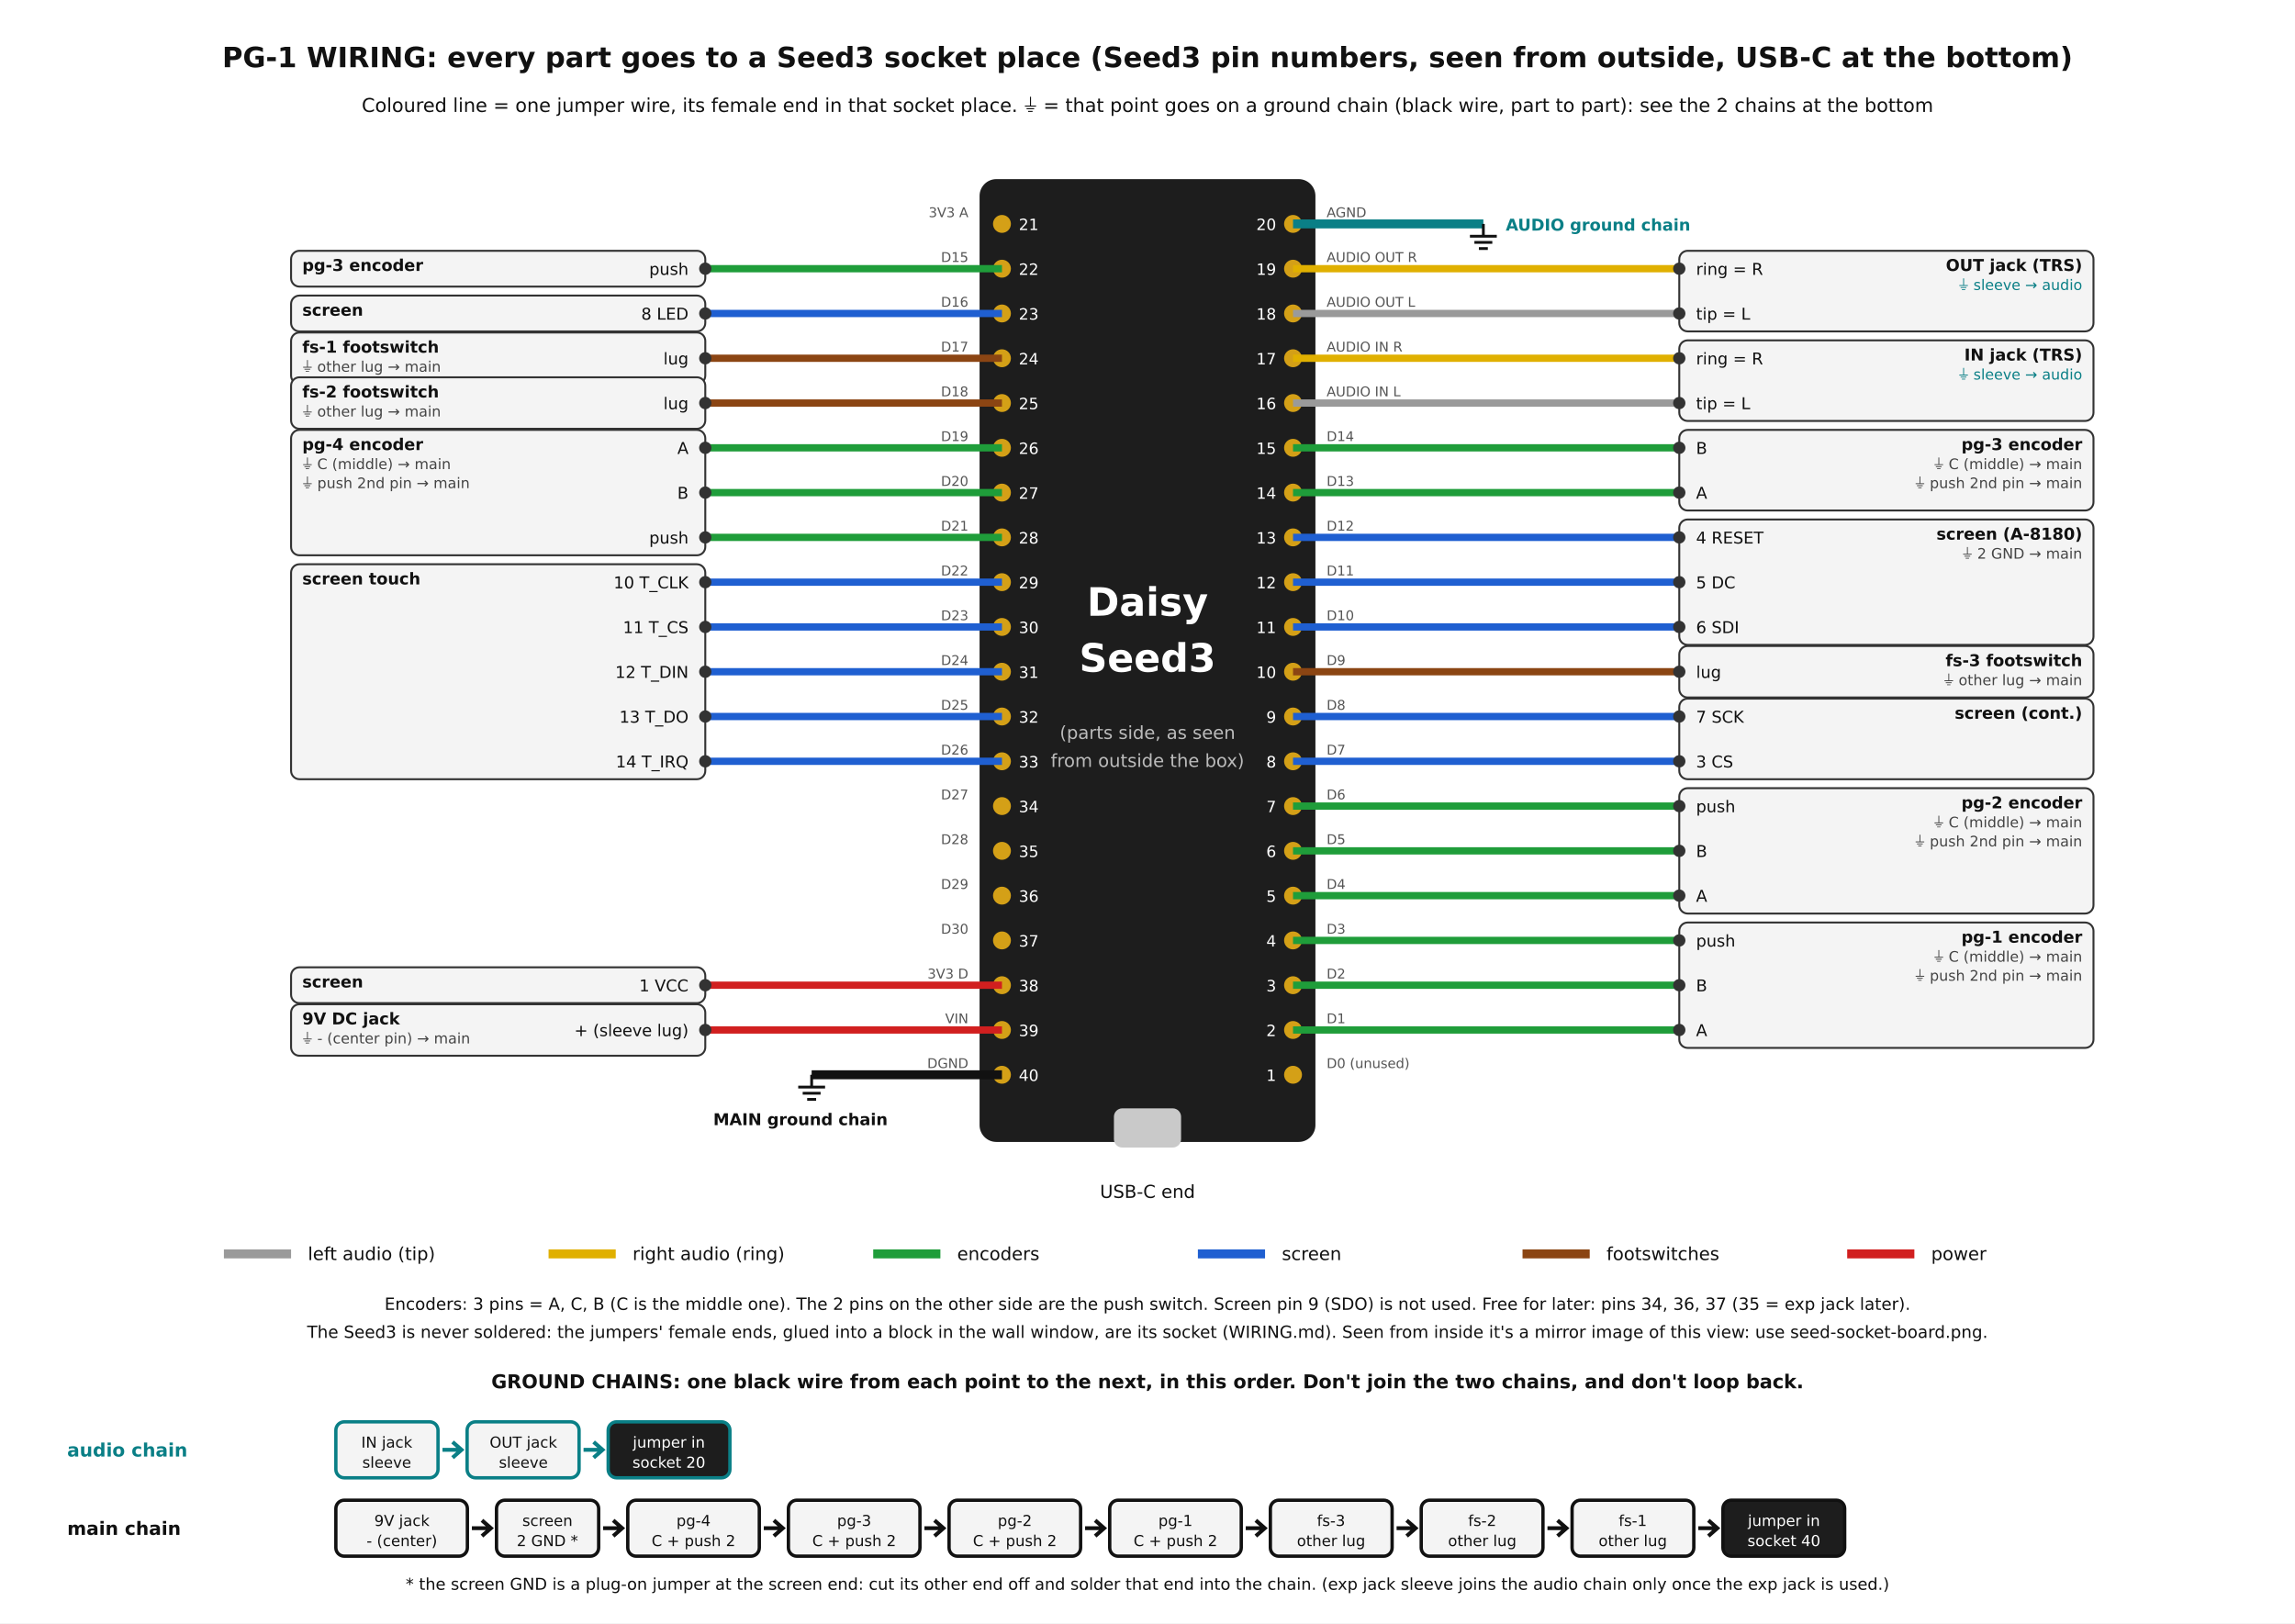
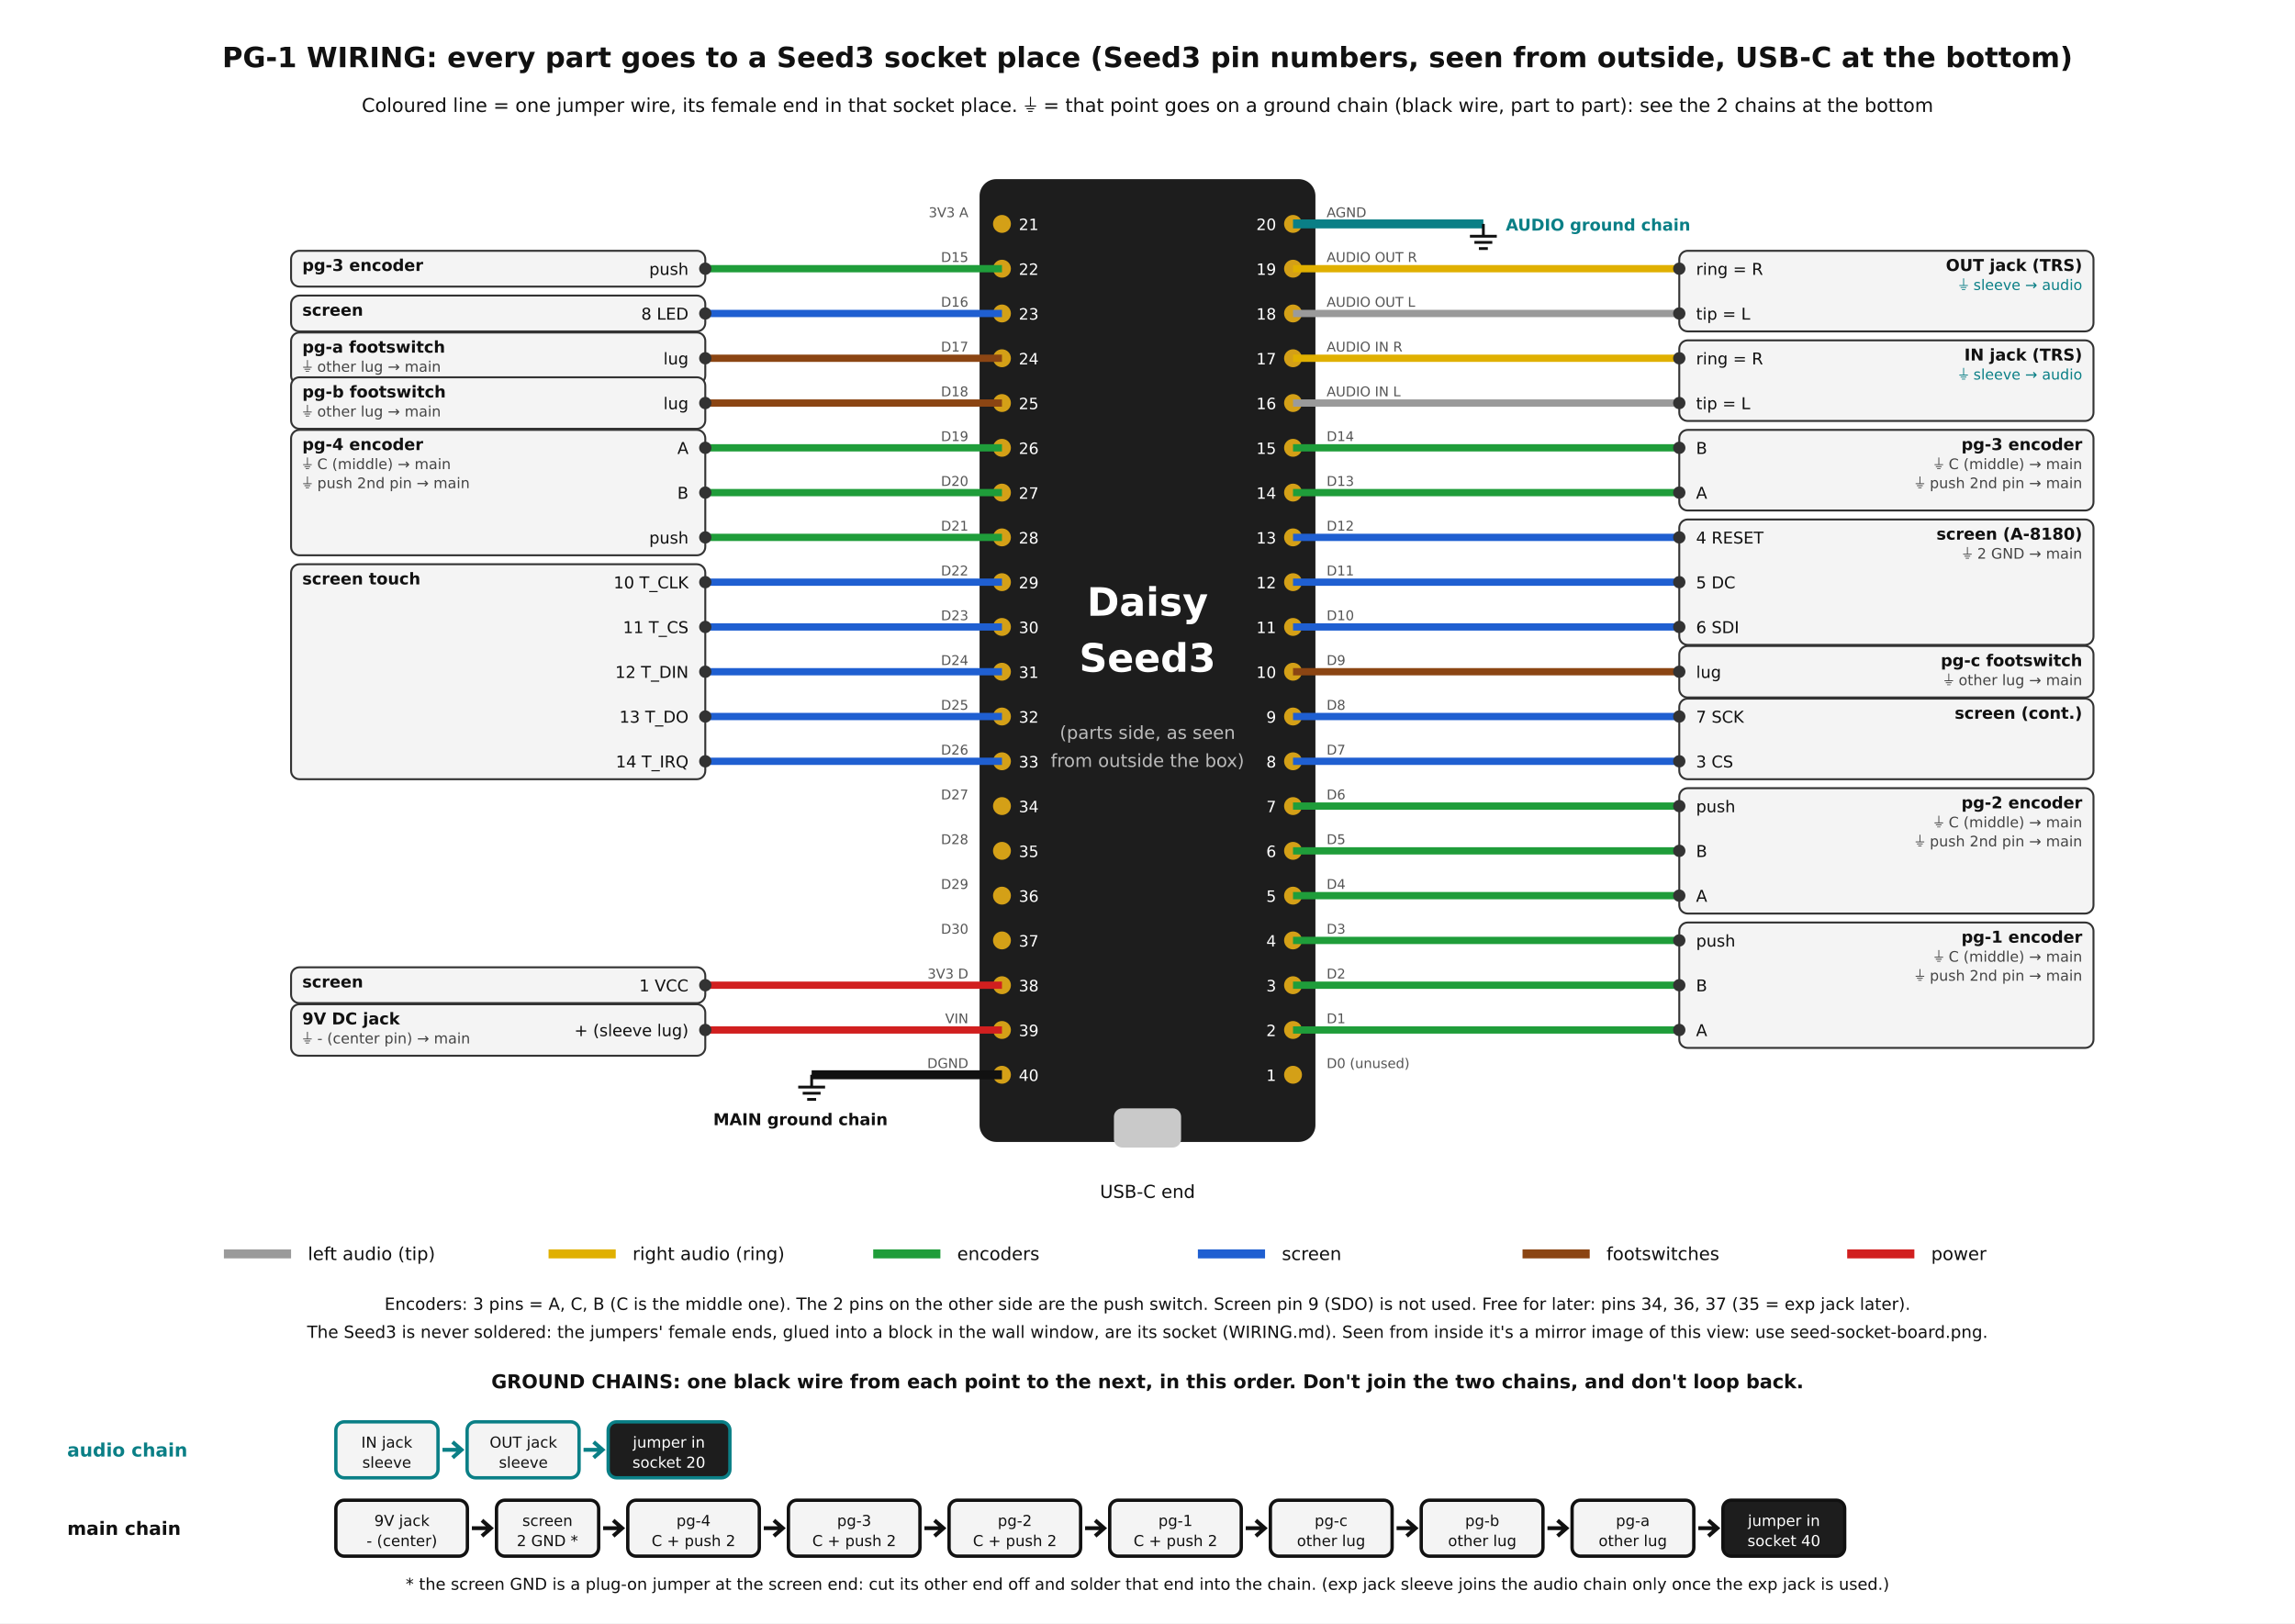
<svg xmlns="http://www.w3.org/2000/svg" width="410mm" height="290.0mm" viewBox="0 0 410 290.0">
  <rect width="410" height="290.0" fill="#fff" />
  <text x="205.0" y="12.0" font-family="DejaVu Sans, sans-serif" font-size="5" text-anchor="middle" fill="#111" font-weight="bold">PG-1 WIRING: every part goes to a Seed3 socket place (Seed3 pin numbers, seen from outside, USB-C at the bottom)</text>
  <text x="205.0" y="20.0" font-family="DejaVu Sans, sans-serif" font-size="3.4" text-anchor="middle" fill="#111" font-weight="normal">Coloured line = one jumper wire, its female end in that socket place.   ⏚ = that point goes on a ground chain (black wire, part to part): see the 2 chains at the bottom</text>
  <rect x="175.0" y="32.0" width="60.0" height="172.0" rx="3" fill="#1d1d1d" />
  <text x="205.0" y="110.0" font-family="DejaVu Sans, sans-serif" font-size="7" text-anchor="middle" fill="#fff" font-weight="bold">Daisy</text>
  <text x="205.0" y="120.0" font-family="DejaVu Sans, sans-serif" font-size="7" text-anchor="middle" fill="#fff" font-weight="bold">Seed3</text>
  <text x="205.0" y="132.0" font-family="DejaVu Sans, sans-serif" font-size="3.2" text-anchor="middle" fill="#bbb" font-weight="normal">(parts side, as seen</text>
  <text x="205.0" y="137.0" font-family="DejaVu Sans, sans-serif" font-size="3.2" text-anchor="middle" fill="#bbb" font-weight="normal">from outside the box)</text>
  <rect x="199" y="198.0" width="12" height="7" rx="1.5" fill="#c9c9c9" />
  <text x="205.0" y="214.0" font-family="DejaVu Sans, sans-serif" font-size="3.2" text-anchor="middle" fill="#111" font-weight="normal">USB-C end</text>
  <circle cx="231.0" cy="192.0" r="1.6" fill="#d4a017" />
  <text x="228.0" y="193.1" font-family="DejaVu Sans, sans-serif" font-size="2.8" text-anchor="end" fill="#fff" font-weight="normal">1</text>
  <text x="237.0" y="190.8" font-family="DejaVu Sans, sans-serif" font-size="2.4" text-anchor="start" fill="#555" font-weight="normal">D0 (unused)</text>
  <circle cx="231.0" cy="184.0" r="1.6" fill="#d4a017" />
  <text x="228.0" y="185.1" font-family="DejaVu Sans, sans-serif" font-size="2.8" text-anchor="end" fill="#fff" font-weight="normal">2</text>
  <text x="237.0" y="182.8" font-family="DejaVu Sans, sans-serif" font-size="2.4" text-anchor="start" fill="#555" font-weight="normal">D1</text>
  <circle cx="231.0" cy="176.0" r="1.6" fill="#d4a017" />
  <text x="228.0" y="177.1" font-family="DejaVu Sans, sans-serif" font-size="2.8" text-anchor="end" fill="#fff" font-weight="normal">3</text>
  <text x="237.0" y="174.8" font-family="DejaVu Sans, sans-serif" font-size="2.4" text-anchor="start" fill="#555" font-weight="normal">D2</text>
  <circle cx="231.0" cy="168.0" r="1.6" fill="#d4a017" />
  <text x="228.0" y="169.1" font-family="DejaVu Sans, sans-serif" font-size="2.8" text-anchor="end" fill="#fff" font-weight="normal">4</text>
  <text x="237.0" y="166.8" font-family="DejaVu Sans, sans-serif" font-size="2.4" text-anchor="start" fill="#555" font-weight="normal">D3</text>
  <circle cx="231.0" cy="160.0" r="1.6" fill="#d4a017" />
  <text x="228.0" y="161.1" font-family="DejaVu Sans, sans-serif" font-size="2.8" text-anchor="end" fill="#fff" font-weight="normal">5</text>
  <text x="237.0" y="158.8" font-family="DejaVu Sans, sans-serif" font-size="2.4" text-anchor="start" fill="#555" font-weight="normal">D4</text>
  <circle cx="231.0" cy="152.0" r="1.6" fill="#d4a017" />
  <text x="228.0" y="153.1" font-family="DejaVu Sans, sans-serif" font-size="2.8" text-anchor="end" fill="#fff" font-weight="normal">6</text>
  <text x="237.0" y="150.8" font-family="DejaVu Sans, sans-serif" font-size="2.4" text-anchor="start" fill="#555" font-weight="normal">D5</text>
  <circle cx="231.0" cy="144.0" r="1.6" fill="#d4a017" />
  <text x="228.0" y="145.1" font-family="DejaVu Sans, sans-serif" font-size="2.8" text-anchor="end" fill="#fff" font-weight="normal">7</text>
  <text x="237.0" y="142.8" font-family="DejaVu Sans, sans-serif" font-size="2.4" text-anchor="start" fill="#555" font-weight="normal">D6</text>
  <circle cx="231.0" cy="136.0" r="1.6" fill="#d4a017" />
  <text x="228.0" y="137.1" font-family="DejaVu Sans, sans-serif" font-size="2.8" text-anchor="end" fill="#fff" font-weight="normal">8</text>
  <text x="237.0" y="134.8" font-family="DejaVu Sans, sans-serif" font-size="2.4" text-anchor="start" fill="#555" font-weight="normal">D7</text>
  <circle cx="231.0" cy="128.0" r="1.6" fill="#d4a017" />
  <text x="228.0" y="129.1" font-family="DejaVu Sans, sans-serif" font-size="2.8" text-anchor="end" fill="#fff" font-weight="normal">9</text>
  <text x="237.0" y="126.8" font-family="DejaVu Sans, sans-serif" font-size="2.4" text-anchor="start" fill="#555" font-weight="normal">D8</text>
  <circle cx="231.0" cy="120.0" r="1.6" fill="#d4a017" />
  <text x="228.0" y="121.1" font-family="DejaVu Sans, sans-serif" font-size="2.8" text-anchor="end" fill="#fff" font-weight="normal">10</text>
  <text x="237.0" y="118.8" font-family="DejaVu Sans, sans-serif" font-size="2.4" text-anchor="start" fill="#555" font-weight="normal">D9</text>
  <circle cx="231.0" cy="112.0" r="1.6" fill="#d4a017" />
  <text x="228.0" y="113.1" font-family="DejaVu Sans, sans-serif" font-size="2.8" text-anchor="end" fill="#fff" font-weight="normal">11</text>
  <text x="237.0" y="110.8" font-family="DejaVu Sans, sans-serif" font-size="2.4" text-anchor="start" fill="#555" font-weight="normal">D10</text>
  <circle cx="231.0" cy="104.0" r="1.6" fill="#d4a017" />
  <text x="228.0" y="105.1" font-family="DejaVu Sans, sans-serif" font-size="2.8" text-anchor="end" fill="#fff" font-weight="normal">12</text>
  <text x="237.0" y="102.8" font-family="DejaVu Sans, sans-serif" font-size="2.4" text-anchor="start" fill="#555" font-weight="normal">D11</text>
  <circle cx="231.0" cy="96.0" r="1.6" fill="#d4a017" />
  <text x="228.0" y="97.1" font-family="DejaVu Sans, sans-serif" font-size="2.8" text-anchor="end" fill="#fff" font-weight="normal">13</text>
  <text x="237.0" y="94.8" font-family="DejaVu Sans, sans-serif" font-size="2.4" text-anchor="start" fill="#555" font-weight="normal">D12</text>
  <circle cx="231.0" cy="88.0" r="1.6" fill="#d4a017" />
  <text x="228.0" y="89.1" font-family="DejaVu Sans, sans-serif" font-size="2.8" text-anchor="end" fill="#fff" font-weight="normal">14</text>
  <text x="237.0" y="86.8" font-family="DejaVu Sans, sans-serif" font-size="2.4" text-anchor="start" fill="#555" font-weight="normal">D13</text>
  <circle cx="231.0" cy="80.0" r="1.6" fill="#d4a017" />
  <text x="228.0" y="81.1" font-family="DejaVu Sans, sans-serif" font-size="2.8" text-anchor="end" fill="#fff" font-weight="normal">15</text>
  <text x="237.0" y="78.8" font-family="DejaVu Sans, sans-serif" font-size="2.4" text-anchor="start" fill="#555" font-weight="normal">D14</text>
  <circle cx="231.0" cy="72.0" r="1.6" fill="#d4a017" />
  <text x="228.0" y="73.1" font-family="DejaVu Sans, sans-serif" font-size="2.8" text-anchor="end" fill="#fff" font-weight="normal">16</text>
  <text x="237.0" y="70.8" font-family="DejaVu Sans, sans-serif" font-size="2.4" text-anchor="start" fill="#555" font-weight="normal">AUDIO IN L</text>
  <circle cx="231.0" cy="64.0" r="1.6" fill="#d4a017" />
  <text x="228.0" y="65.1" font-family="DejaVu Sans, sans-serif" font-size="2.8" text-anchor="end" fill="#fff" font-weight="normal">17</text>
  <text x="237.0" y="62.8" font-family="DejaVu Sans, sans-serif" font-size="2.4" text-anchor="start" fill="#555" font-weight="normal">AUDIO IN R</text>
  <circle cx="231.0" cy="56.0" r="1.6" fill="#d4a017" />
  <text x="228.0" y="57.1" font-family="DejaVu Sans, sans-serif" font-size="2.8" text-anchor="end" fill="#fff" font-weight="normal">18</text>
  <text x="237.0" y="54.8" font-family="DejaVu Sans, sans-serif" font-size="2.4" text-anchor="start" fill="#555" font-weight="normal">AUDIO OUT L</text>
  <circle cx="231.0" cy="48.0" r="1.6" fill="#d4a017" />
  <text x="228.0" y="49.1" font-family="DejaVu Sans, sans-serif" font-size="2.8" text-anchor="end" fill="#fff" font-weight="normal">19</text>
  <text x="237.0" y="46.8" font-family="DejaVu Sans, sans-serif" font-size="2.4" text-anchor="start" fill="#555" font-weight="normal">AUDIO OUT R</text>
  <circle cx="231.0" cy="40.0" r="1.6" fill="#d4a017" />
  <text x="228.0" y="41.1" font-family="DejaVu Sans, sans-serif" font-size="2.8" text-anchor="end" fill="#fff" font-weight="normal">20</text>
  <text x="237.0" y="38.8" font-family="DejaVu Sans, sans-serif" font-size="2.4" text-anchor="start" fill="#555" font-weight="normal">AGND</text>
  <circle cx="179.0" cy="40.0" r="1.6" fill="#d4a017" />
  <text x="182.0" y="41.1" font-family="DejaVu Sans, sans-serif" font-size="2.8" text-anchor="start" fill="#fff" font-weight="normal">21</text>
  <text x="173.0" y="38.8" font-family="DejaVu Sans, sans-serif" font-size="2.4" text-anchor="end" fill="#555" font-weight="normal">3V3 A</text>
  <circle cx="179.0" cy="48.0" r="1.6" fill="#d4a017" />
  <text x="182.0" y="49.1" font-family="DejaVu Sans, sans-serif" font-size="2.8" text-anchor="start" fill="#fff" font-weight="normal">22</text>
  <text x="173.0" y="46.8" font-family="DejaVu Sans, sans-serif" font-size="2.4" text-anchor="end" fill="#555" font-weight="normal">D15</text>
  <circle cx="179.0" cy="56.0" r="1.6" fill="#d4a017" />
  <text x="182.0" y="57.1" font-family="DejaVu Sans, sans-serif" font-size="2.8" text-anchor="start" fill="#fff" font-weight="normal">23</text>
  <text x="173.0" y="54.8" font-family="DejaVu Sans, sans-serif" font-size="2.4" text-anchor="end" fill="#555" font-weight="normal">D16</text>
  <circle cx="179.0" cy="64.0" r="1.6" fill="#d4a017" />
  <text x="182.0" y="65.1" font-family="DejaVu Sans, sans-serif" font-size="2.8" text-anchor="start" fill="#fff" font-weight="normal">24</text>
  <text x="173.0" y="62.8" font-family="DejaVu Sans, sans-serif" font-size="2.4" text-anchor="end" fill="#555" font-weight="normal">D17</text>
  <circle cx="179.0" cy="72.0" r="1.6" fill="#d4a017" />
  <text x="182.0" y="73.1" font-family="DejaVu Sans, sans-serif" font-size="2.8" text-anchor="start" fill="#fff" font-weight="normal">25</text>
  <text x="173.0" y="70.8" font-family="DejaVu Sans, sans-serif" font-size="2.4" text-anchor="end" fill="#555" font-weight="normal">D18</text>
  <circle cx="179.0" cy="80.0" r="1.6" fill="#d4a017" />
  <text x="182.0" y="81.1" font-family="DejaVu Sans, sans-serif" font-size="2.8" text-anchor="start" fill="#fff" font-weight="normal">26</text>
  <text x="173.0" y="78.8" font-family="DejaVu Sans, sans-serif" font-size="2.4" text-anchor="end" fill="#555" font-weight="normal">D19</text>
  <circle cx="179.0" cy="88.0" r="1.6" fill="#d4a017" />
  <text x="182.0" y="89.1" font-family="DejaVu Sans, sans-serif" font-size="2.8" text-anchor="start" fill="#fff" font-weight="normal">27</text>
  <text x="173.0" y="86.8" font-family="DejaVu Sans, sans-serif" font-size="2.4" text-anchor="end" fill="#555" font-weight="normal">D20</text>
  <circle cx="179.0" cy="96.0" r="1.6" fill="#d4a017" />
  <text x="182.0" y="97.1" font-family="DejaVu Sans, sans-serif" font-size="2.8" text-anchor="start" fill="#fff" font-weight="normal">28</text>
  <text x="173.0" y="94.8" font-family="DejaVu Sans, sans-serif" font-size="2.4" text-anchor="end" fill="#555" font-weight="normal">D21</text>
  <circle cx="179.0" cy="104.0" r="1.6" fill="#d4a017" />
  <text x="182.0" y="105.1" font-family="DejaVu Sans, sans-serif" font-size="2.8" text-anchor="start" fill="#fff" font-weight="normal">29</text>
  <text x="173.0" y="102.8" font-family="DejaVu Sans, sans-serif" font-size="2.4" text-anchor="end" fill="#555" font-weight="normal">D22</text>
  <circle cx="179.0" cy="112.0" r="1.6" fill="#d4a017" />
  <text x="182.0" y="113.1" font-family="DejaVu Sans, sans-serif" font-size="2.8" text-anchor="start" fill="#fff" font-weight="normal">30</text>
  <text x="173.0" y="110.8" font-family="DejaVu Sans, sans-serif" font-size="2.4" text-anchor="end" fill="#555" font-weight="normal">D23</text>
  <circle cx="179.0" cy="120.0" r="1.6" fill="#d4a017" />
  <text x="182.0" y="121.1" font-family="DejaVu Sans, sans-serif" font-size="2.8" text-anchor="start" fill="#fff" font-weight="normal">31</text>
  <text x="173.0" y="118.8" font-family="DejaVu Sans, sans-serif" font-size="2.4" text-anchor="end" fill="#555" font-weight="normal">D24</text>
  <circle cx="179.0" cy="128.0" r="1.6" fill="#d4a017" />
  <text x="182.0" y="129.1" font-family="DejaVu Sans, sans-serif" font-size="2.8" text-anchor="start" fill="#fff" font-weight="normal">32</text>
  <text x="173.0" y="126.8" font-family="DejaVu Sans, sans-serif" font-size="2.4" text-anchor="end" fill="#555" font-weight="normal">D25</text>
  <circle cx="179.0" cy="136.0" r="1.6" fill="#d4a017" />
  <text x="182.0" y="137.1" font-family="DejaVu Sans, sans-serif" font-size="2.8" text-anchor="start" fill="#fff" font-weight="normal">33</text>
  <text x="173.0" y="134.8" font-family="DejaVu Sans, sans-serif" font-size="2.4" text-anchor="end" fill="#555" font-weight="normal">D26</text>
  <circle cx="179.0" cy="144.0" r="1.6" fill="#d4a017" />
  <text x="182.0" y="145.1" font-family="DejaVu Sans, sans-serif" font-size="2.8" text-anchor="start" fill="#fff" font-weight="normal">34</text>
  <text x="173.0" y="142.8" font-family="DejaVu Sans, sans-serif" font-size="2.4" text-anchor="end" fill="#555" font-weight="normal">D27</text>
  <circle cx="179.0" cy="152.0" r="1.6" fill="#d4a017" />
  <text x="182.0" y="153.1" font-family="DejaVu Sans, sans-serif" font-size="2.8" text-anchor="start" fill="#fff" font-weight="normal">35</text>
  <text x="173.0" y="150.8" font-family="DejaVu Sans, sans-serif" font-size="2.4" text-anchor="end" fill="#555" font-weight="normal">D28</text>
  <circle cx="179.0" cy="160.0" r="1.6" fill="#d4a017" />
  <text x="182.0" y="161.1" font-family="DejaVu Sans, sans-serif" font-size="2.8" text-anchor="start" fill="#fff" font-weight="normal">36</text>
  <text x="173.0" y="158.8" font-family="DejaVu Sans, sans-serif" font-size="2.4" text-anchor="end" fill="#555" font-weight="normal">D29</text>
  <circle cx="179.0" cy="168.0" r="1.6" fill="#d4a017" />
  <text x="182.0" y="169.1" font-family="DejaVu Sans, sans-serif" font-size="2.8" text-anchor="start" fill="#fff" font-weight="normal">37</text>
  <text x="173.0" y="166.8" font-family="DejaVu Sans, sans-serif" font-size="2.4" text-anchor="end" fill="#555" font-weight="normal">D30</text>
  <circle cx="179.0" cy="176.0" r="1.6" fill="#d4a017" />
  <text x="182.0" y="177.1" font-family="DejaVu Sans, sans-serif" font-size="2.8" text-anchor="start" fill="#fff" font-weight="normal">38</text>
  <text x="173.0" y="174.8" font-family="DejaVu Sans, sans-serif" font-size="2.4" text-anchor="end" fill="#555" font-weight="normal">3V3 D</text>
  <circle cx="179.0" cy="184.0" r="1.6" fill="#d4a017" />
  <text x="182.0" y="185.1" font-family="DejaVu Sans, sans-serif" font-size="2.8" text-anchor="start" fill="#fff" font-weight="normal">39</text>
  <text x="173.0" y="182.8" font-family="DejaVu Sans, sans-serif" font-size="2.4" text-anchor="end" fill="#555" font-weight="normal">VIN</text>
  <circle cx="179.0" cy="192.0" r="1.6" fill="#d4a017" />
  <text x="182.0" y="193.1" font-family="DejaVu Sans, sans-serif" font-size="2.8" text-anchor="start" fill="#fff" font-weight="normal">40</text>
  <text x="173.0" y="190.8" font-family="DejaVu Sans, sans-serif" font-size="2.4" text-anchor="end" fill="#555" font-weight="normal">DGND</text>
  <path d="M231.0,40.0 H265.0" stroke="#0a7f86" stroke-width="1.6" />
  <path d="M265.0,40.0 v2.2 M262.6,42.2 h4.8 M263.4,43.3 h3.2 M264.2,44.4 h1.6" stroke="#111" stroke-width="0.5" fill="none" />
  <text x="269.0" y="41.2" font-family="DejaVu Sans, sans-serif" font-size="2.9" text-anchor="start" fill="#0a7f86" font-weight="bold">AUDIO ground chain</text>
  <path d="M179.0,192.0 H145.0" stroke="#111" stroke-width="1.6" />
  <path d="M145.0,192.0 v2.2 M142.6,194.2 h4.8 M143.4,195.3 h3.2 M144.2,196.4 h1.6" stroke="#111" stroke-width="0.5" fill="none" />
  <text x="143.0" y="201.0" font-family="DejaVu Sans, sans-serif" font-size="2.9" text-anchor="middle" fill="#111" font-weight="bold">MAIN ground chain</text>
  <rect x="300.0" y="44.8" width="74.0" height="14.4" rx="1.5" fill="#f4f4f4" stroke="#333" stroke-width="0.35" />
  <text x="372.0" y="48.4" font-family="DejaVu Sans, sans-serif" font-size="2.9" text-anchor="end" fill="#111" font-weight="bold">OUT jack (TRS)</text>
  <text x="372.0" y="51.8" font-family="DejaVu Sans, sans-serif" font-size="2.6" text-anchor="end" fill="#0a7f86" font-weight="normal">⏚ sleeve → audio</text>
  <path d="M231.0,48.0 H300.0" stroke="#e0b000" stroke-width="1.3" />
  <circle cx="300.0" cy="48.0" r="1.1" fill="#333" />
  <text x="303.0" y="49.1" font-family="DejaVu Sans, sans-serif" font-size="2.9" text-anchor="start" fill="#111" font-weight="normal">ring = R</text>
  <path d="M231.0,56.0 H300.0" stroke="#9a9a9a" stroke-width="1.3" />
  <circle cx="300.0" cy="56.0" r="1.1" fill="#333" />
  <text x="303.0" y="57.1" font-family="DejaVu Sans, sans-serif" font-size="2.9" text-anchor="start" fill="#111" font-weight="normal">tip = L</text>
  <rect x="300.0" y="60.8" width="74.0" height="14.4" rx="1.5" fill="#f4f4f4" stroke="#333" stroke-width="0.35" />
  <text x="372.0" y="64.4" font-family="DejaVu Sans, sans-serif" font-size="2.9" text-anchor="end" fill="#111" font-weight="bold">IN jack (TRS)</text>
  <text x="372.0" y="67.8" font-family="DejaVu Sans, sans-serif" font-size="2.6" text-anchor="end" fill="#0a7f86" font-weight="normal">⏚ sleeve → audio</text>
  <path d="M231.0,64.0 H300.0" stroke="#e0b000" stroke-width="1.3" />
  <circle cx="300.0" cy="64.0" r="1.1" fill="#333" />
  <text x="303.0" y="65.1" font-family="DejaVu Sans, sans-serif" font-size="2.9" text-anchor="start" fill="#111" font-weight="normal">ring = R</text>
  <path d="M231.0,72.0 H300.0" stroke="#9a9a9a" stroke-width="1.3" />
  <circle cx="300.0" cy="72.0" r="1.1" fill="#333" />
  <text x="303.0" y="73.1" font-family="DejaVu Sans, sans-serif" font-size="2.9" text-anchor="start" fill="#111" font-weight="normal">tip = L</text>
  <rect x="300.0" y="76.8" width="74.0" height="14.4" rx="1.5" fill="#f4f4f4" stroke="#333" stroke-width="0.35" />
  <text x="372.0" y="80.4" font-family="DejaVu Sans, sans-serif" font-size="2.9" text-anchor="end" fill="#111" font-weight="bold">pg-3 encoder</text>
  <text x="372.0" y="83.8" font-family="DejaVu Sans, sans-serif" font-size="2.6" text-anchor="end" fill="#444" font-weight="normal">⏚ C (middle) → main</text>
  <text x="372.0" y="87.2" font-family="DejaVu Sans, sans-serif" font-size="2.6" text-anchor="end" fill="#444" font-weight="normal">⏚ push 2nd pin → main</text>
  <path d="M231.0,80.0 H300.0" stroke="#1f9d3a" stroke-width="1.3" />
  <circle cx="300.0" cy="80.0" r="1.1" fill="#333" />
  <text x="303.0" y="81.1" font-family="DejaVu Sans, sans-serif" font-size="2.9" text-anchor="start" fill="#111" font-weight="normal">B</text>
  <path d="M231.0,88.0 H300.0" stroke="#1f9d3a" stroke-width="1.3" />
  <circle cx="300.0" cy="88.0" r="1.1" fill="#333" />
  <text x="303.0" y="89.1" font-family="DejaVu Sans, sans-serif" font-size="2.9" text-anchor="start" fill="#111" font-weight="normal">A</text>
  <rect x="300.0" y="92.8" width="74.0" height="22.4" rx="1.5" fill="#f4f4f4" stroke="#333" stroke-width="0.35" />
  <text x="372.0" y="96.4" font-family="DejaVu Sans, sans-serif" font-size="2.9" text-anchor="end" fill="#111" font-weight="bold">screen (A-8180)</text>
  <text x="372.0" y="99.8" font-family="DejaVu Sans, sans-serif" font-size="2.6" text-anchor="end" fill="#444" font-weight="normal">⏚ 2 GND → main</text>
  <path d="M231.0,96.0 H300.0" stroke="#1f5fd1" stroke-width="1.3" />
  <circle cx="300.0" cy="96.0" r="1.1" fill="#333" />
  <text x="303.0" y="97.1" font-family="DejaVu Sans, sans-serif" font-size="2.9" text-anchor="start" fill="#111" font-weight="normal">4 RESET</text>
  <path d="M231.0,104.0 H300.0" stroke="#1f5fd1" stroke-width="1.3" />
  <circle cx="300.0" cy="104.0" r="1.1" fill="#333" />
  <text x="303.0" y="105.1" font-family="DejaVu Sans, sans-serif" font-size="2.9" text-anchor="start" fill="#111" font-weight="normal">5 DC</text>
  <path d="M231.0,112.0 H300.0" stroke="#1f5fd1" stroke-width="1.3" />
  <circle cx="300.0" cy="112.0" r="1.1" fill="#333" />
  <text x="303.0" y="113.1" font-family="DejaVu Sans, sans-serif" font-size="2.9" text-anchor="start" fill="#111" font-weight="normal">6 SDI</text>
  <rect x="300.0" y="124.8" width="74.0" height="14.4" rx="1.5" fill="#f4f4f4" stroke="#333" stroke-width="0.35" />
  <text x="372.0" y="128.4" font-family="DejaVu Sans, sans-serif" font-size="2.9" text-anchor="end" fill="#111" font-weight="bold">screen (cont.)</text>
  <path d="M231.0,128.0 H300.0" stroke="#1f5fd1" stroke-width="1.3" />
  <circle cx="300.0" cy="128.0" r="1.1" fill="#333" />
  <text x="303.0" y="129.1" font-family="DejaVu Sans, sans-serif" font-size="2.9" text-anchor="start" fill="#111" font-weight="normal">7 SCK</text>
  <path d="M231.0,136.0 H300.0" stroke="#1f5fd1" stroke-width="1.3" />
  <circle cx="300.0" cy="136.0" r="1.1" fill="#333" />
  <text x="303.0" y="137.1" font-family="DejaVu Sans, sans-serif" font-size="2.9" text-anchor="start" fill="#111" font-weight="normal">3 CS</text>
  <rect x="300.0" y="140.8" width="74.0" height="22.4" rx="1.5" fill="#f4f4f4" stroke="#333" stroke-width="0.35" />
  <text x="372.0" y="144.4" font-family="DejaVu Sans, sans-serif" font-size="2.9" text-anchor="end" fill="#111" font-weight="bold">pg-2 encoder</text>
  <text x="372.0" y="147.8" font-family="DejaVu Sans, sans-serif" font-size="2.6" text-anchor="end" fill="#444" font-weight="normal">⏚ C (middle) → main</text>
  <text x="372.0" y="151.2" font-family="DejaVu Sans, sans-serif" font-size="2.6" text-anchor="end" fill="#444" font-weight="normal">⏚ push 2nd pin → main</text>
  <path d="M231.0,144.0 H300.0" stroke="#1f9d3a" stroke-width="1.3" />
  <circle cx="300.0" cy="144.0" r="1.1" fill="#333" />
  <text x="303.0" y="145.1" font-family="DejaVu Sans, sans-serif" font-size="2.9" text-anchor="start" fill="#111" font-weight="normal">push</text>
  <path d="M231.0,152.0 H300.0" stroke="#1f9d3a" stroke-width="1.3" />
  <circle cx="300.0" cy="152.0" r="1.1" fill="#333" />
  <text x="303.0" y="153.1" font-family="DejaVu Sans, sans-serif" font-size="2.9" text-anchor="start" fill="#111" font-weight="normal">B</text>
  <path d="M231.0,160.0 H300.0" stroke="#1f9d3a" stroke-width="1.3" />
  <circle cx="300.0" cy="160.0" r="1.1" fill="#333" />
  <text x="303.0" y="161.1" font-family="DejaVu Sans, sans-serif" font-size="2.9" text-anchor="start" fill="#111" font-weight="normal">A</text>
  <rect x="300.0" y="164.8" width="74.0" height="22.4" rx="1.5" fill="#f4f4f4" stroke="#333" stroke-width="0.35" />
  <text x="372.0" y="168.4" font-family="DejaVu Sans, sans-serif" font-size="2.9" text-anchor="end" fill="#111" font-weight="bold">pg-1 encoder</text>
  <text x="372.0" y="171.8" font-family="DejaVu Sans, sans-serif" font-size="2.6" text-anchor="end" fill="#444" font-weight="normal">⏚ C (middle) → main</text>
  <text x="372.0" y="175.2" font-family="DejaVu Sans, sans-serif" font-size="2.6" text-anchor="end" fill="#444" font-weight="normal">⏚ push 2nd pin → main</text>
  <path d="M231.0,168.0 H300.0" stroke="#1f9d3a" stroke-width="1.3" />
  <circle cx="300.0" cy="168.0" r="1.1" fill="#333" />
  <text x="303.0" y="169.1" font-family="DejaVu Sans, sans-serif" font-size="2.9" text-anchor="start" fill="#111" font-weight="normal">push</text>
  <path d="M231.0,176.0 H300.0" stroke="#1f9d3a" stroke-width="1.3" />
  <circle cx="300.0" cy="176.0" r="1.1" fill="#333" />
  <text x="303.0" y="177.1" font-family="DejaVu Sans, sans-serif" font-size="2.9" text-anchor="start" fill="#111" font-weight="normal">B</text>
  <path d="M231.0,184.0 H300.0" stroke="#1f9d3a" stroke-width="1.3" />
  <circle cx="300.0" cy="184.0" r="1.1" fill="#333" />
  <text x="303.0" y="185.1" font-family="DejaVu Sans, sans-serif" font-size="2.9" text-anchor="start" fill="#111" font-weight="normal">A</text>
  <rect x="52.0" y="44.8" width="74.0" height="6.4" rx="1.5" fill="#f4f4f4" stroke="#333" stroke-width="0.35" />
  <text x="54.0" y="48.4" font-family="DejaVu Sans, sans-serif" font-size="2.9" text-anchor="start" fill="#111" font-weight="bold">pg-3 encoder</text>
  <path d="M179.0,48.0 H126.0" stroke="#1f9d3a" stroke-width="1.3" />
  <circle cx="126.0" cy="48.0" r="1.1" fill="#333" />
  <text x="123.0" y="49.1" font-family="DejaVu Sans, sans-serif" font-size="2.9" text-anchor="end" fill="#111" font-weight="normal">push</text>
  <rect x="52.0" y="52.8" width="74.0" height="6.4" rx="1.5" fill="#f4f4f4" stroke="#333" stroke-width="0.35" />
  <text x="54.0" y="56.4" font-family="DejaVu Sans, sans-serif" font-size="2.9" text-anchor="start" fill="#111" font-weight="bold">screen</text>
  <path d="M179.0,56.0 H126.0" stroke="#1f5fd1" stroke-width="1.3" />
  <circle cx="126.0" cy="56.0" r="1.1" fill="#333" />
  <text x="123.0" y="57.1" font-family="DejaVu Sans, sans-serif" font-size="2.9" text-anchor="end" fill="#111" font-weight="normal">8 LED</text>
  <rect x="52.0" y="59.4" width="74.0" height="9.2" rx="1.5" fill="#f4f4f4" stroke="#333" stroke-width="0.35" />
-   <text x="54.0" y="63.0" font-family="DejaVu Sans, sans-serif" font-size="2.9" text-anchor="start" fill="#111" font-weight="bold">fs-1 footswitch</text>
+   <text x="54.0" y="63.0" font-family="DejaVu Sans, sans-serif" font-size="2.9" text-anchor="start" fill="#111" font-weight="bold">pg-a footswitch</text>
  <text x="54.0" y="66.4" font-family="DejaVu Sans, sans-serif" font-size="2.6" text-anchor="start" fill="#444" font-weight="normal">⏚ other lug → main</text>
  <path d="M179.0,64.0 H126.0" stroke="#8b4513" stroke-width="1.3" />
  <circle cx="126.0" cy="64.0" r="1.1" fill="#333" />
  <text x="123.0" y="65.1" font-family="DejaVu Sans, sans-serif" font-size="2.9" text-anchor="end" fill="#111" font-weight="normal">lug</text>
  <rect x="52.0" y="67.4" width="74.0" height="9.2" rx="1.5" fill="#f4f4f4" stroke="#333" stroke-width="0.35" />
-   <text x="54.0" y="71.0" font-family="DejaVu Sans, sans-serif" font-size="2.9" text-anchor="start" fill="#111" font-weight="bold">fs-2 footswitch</text>
+   <text x="54.0" y="71.0" font-family="DejaVu Sans, sans-serif" font-size="2.9" text-anchor="start" fill="#111" font-weight="bold">pg-b footswitch</text>
  <text x="54.0" y="74.4" font-family="DejaVu Sans, sans-serif" font-size="2.6" text-anchor="start" fill="#444" font-weight="normal">⏚ other lug → main</text>
  <path d="M179.0,72.0 H126.0" stroke="#8b4513" stroke-width="1.3" />
  <circle cx="126.0" cy="72.0" r="1.1" fill="#333" />
  <text x="123.0" y="73.1" font-family="DejaVu Sans, sans-serif" font-size="2.9" text-anchor="end" fill="#111" font-weight="normal">lug</text>
  <rect x="300.0" y="115.4" width="74.0" height="9.2" rx="1.5" fill="#f4f4f4" stroke="#333" stroke-width="0.35" />
-   <text x="372.0" y="119.0" font-family="DejaVu Sans, sans-serif" font-size="2.9" text-anchor="end" fill="#111" font-weight="bold">fs-3 footswitch</text>
+   <text x="372.0" y="119.0" font-family="DejaVu Sans, sans-serif" font-size="2.9" text-anchor="end" fill="#111" font-weight="bold">pg-c footswitch</text>
  <text x="372.0" y="122.4" font-family="DejaVu Sans, sans-serif" font-size="2.6" text-anchor="end" fill="#444" font-weight="normal">⏚ other lug → main</text>
  <path d="M231.0,120.0 H300.0" stroke="#8b4513" stroke-width="1.3" />
  <circle cx="300.0" cy="120.0" r="1.1" fill="#333" />
  <text x="303.0" y="121.1" font-family="DejaVu Sans, sans-serif" font-size="2.9" text-anchor="start" fill="#111" font-weight="normal">lug</text>
  <rect x="52.0" y="76.8" width="74.0" height="22.4" rx="1.5" fill="#f4f4f4" stroke="#333" stroke-width="0.35" />
  <text x="54.0" y="80.4" font-family="DejaVu Sans, sans-serif" font-size="2.9" text-anchor="start" fill="#111" font-weight="bold">pg-4 encoder</text>
  <text x="54.0" y="83.8" font-family="DejaVu Sans, sans-serif" font-size="2.6" text-anchor="start" fill="#444" font-weight="normal">⏚ C (middle) → main</text>
  <text x="54.0" y="87.2" font-family="DejaVu Sans, sans-serif" font-size="2.6" text-anchor="start" fill="#444" font-weight="normal">⏚ push 2nd pin → main</text>
  <path d="M179.0,80.0 H126.0" stroke="#1f9d3a" stroke-width="1.3" />
  <circle cx="126.0" cy="80.0" r="1.1" fill="#333" />
  <text x="123.0" y="81.1" font-family="DejaVu Sans, sans-serif" font-size="2.9" text-anchor="end" fill="#111" font-weight="normal">A</text>
  <path d="M179.0,88.0 H126.0" stroke="#1f9d3a" stroke-width="1.3" />
  <circle cx="126.0" cy="88.0" r="1.1" fill="#333" />
  <text x="123.0" y="89.1" font-family="DejaVu Sans, sans-serif" font-size="2.9" text-anchor="end" fill="#111" font-weight="normal">B</text>
  <path d="M179.0,96.0 H126.0" stroke="#1f9d3a" stroke-width="1.3" />
  <circle cx="126.0" cy="96.0" r="1.1" fill="#333" />
  <text x="123.0" y="97.1" font-family="DejaVu Sans, sans-serif" font-size="2.9" text-anchor="end" fill="#111" font-weight="normal">push</text>
  <rect x="52.0" y="100.8" width="74.0" height="38.4" rx="1.5" fill="#f4f4f4" stroke="#333" stroke-width="0.35" />
  <text x="54.0" y="104.4" font-family="DejaVu Sans, sans-serif" font-size="2.9" text-anchor="start" fill="#111" font-weight="bold">screen touch</text>
  <path d="M179.0,104.0 H126.0" stroke="#1f5fd1" stroke-width="1.3" />
  <circle cx="126.0" cy="104.0" r="1.1" fill="#333" />
  <text x="123.0" y="105.1" font-family="DejaVu Sans, sans-serif" font-size="2.9" text-anchor="end" fill="#111" font-weight="normal">10 T_CLK</text>
  <path d="M179.0,112.0 H126.0" stroke="#1f5fd1" stroke-width="1.3" />
  <circle cx="126.0" cy="112.0" r="1.1" fill="#333" />
  <text x="123.0" y="113.1" font-family="DejaVu Sans, sans-serif" font-size="2.9" text-anchor="end" fill="#111" font-weight="normal">11 T_CS</text>
  <path d="M179.0,120.0 H126.0" stroke="#1f5fd1" stroke-width="1.3" />
  <circle cx="126.0" cy="120.0" r="1.1" fill="#333" />
  <text x="123.0" y="121.1" font-family="DejaVu Sans, sans-serif" font-size="2.9" text-anchor="end" fill="#111" font-weight="normal">12 T_DIN</text>
  <path d="M179.0,128.0 H126.0" stroke="#1f5fd1" stroke-width="1.3" />
  <circle cx="126.0" cy="128.0" r="1.1" fill="#333" />
  <text x="123.0" y="129.1" font-family="DejaVu Sans, sans-serif" font-size="2.9" text-anchor="end" fill="#111" font-weight="normal">13 T_DO</text>
  <path d="M179.0,136.0 H126.0" stroke="#1f5fd1" stroke-width="1.3" />
  <circle cx="126.0" cy="136.0" r="1.1" fill="#333" />
  <text x="123.0" y="137.1" font-family="DejaVu Sans, sans-serif" font-size="2.9" text-anchor="end" fill="#111" font-weight="normal">14 T_IRQ</text>
  <rect x="52.0" y="172.8" width="74.0" height="6.4" rx="1.5" fill="#f4f4f4" stroke="#333" stroke-width="0.35" />
  <text x="54.0" y="176.4" font-family="DejaVu Sans, sans-serif" font-size="2.9" text-anchor="start" fill="#111" font-weight="bold">screen</text>
  <path d="M179.0,176.0 H126.0" stroke="#d11f1f" stroke-width="1.3" />
  <circle cx="126.0" cy="176.0" r="1.1" fill="#333" />
  <text x="123.0" y="177.1" font-family="DejaVu Sans, sans-serif" font-size="2.9" text-anchor="end" fill="#111" font-weight="normal">1 VCC</text>
  <rect x="52.0" y="179.4" width="74.0" height="9.2" rx="1.5" fill="#f4f4f4" stroke="#333" stroke-width="0.35" />
  <text x="54.0" y="183.0" font-family="DejaVu Sans, sans-serif" font-size="2.9" text-anchor="start" fill="#111" font-weight="bold">9V DC jack</text>
  <text x="54.0" y="186.4" font-family="DejaVu Sans, sans-serif" font-size="2.6" text-anchor="start" fill="#444" font-weight="normal">⏚ - (center pin) → main</text>
  <path d="M179.0,184.0 H126.0" stroke="#d11f1f" stroke-width="1.3" />
  <circle cx="126.0" cy="184.0" r="1.1" fill="#333" />
  <text x="123.0" y="185.1" font-family="DejaVu Sans, sans-serif" font-size="2.9" text-anchor="end" fill="#111" font-weight="normal">+ (sleeve lug)</text>
  <path d="M40,224.0 h12" stroke="#9a9a9a" stroke-width="1.6" />
  <text x="55.0" y="225.1" font-family="DejaVu Sans, sans-serif" font-size="3.2" text-anchor="start" fill="#111" font-weight="normal">left audio (tip)</text>
  <path d="M98,224.0 h12" stroke="#e0b000" stroke-width="1.6" />
  <text x="113.0" y="225.1" font-family="DejaVu Sans, sans-serif" font-size="3.2" text-anchor="start" fill="#111" font-weight="normal">right audio (ring)</text>
  <path d="M156,224.0 h12" stroke="#1f9d3a" stroke-width="1.6" />
  <text x="171.0" y="225.1" font-family="DejaVu Sans, sans-serif" font-size="3.2" text-anchor="start" fill="#111" font-weight="normal">encoders</text>
  <path d="M214,224.0 h12" stroke="#1f5fd1" stroke-width="1.6" />
  <text x="229.0" y="225.1" font-family="DejaVu Sans, sans-serif" font-size="3.2" text-anchor="start" fill="#111" font-weight="normal">screen</text>
  <path d="M272,224.0 h12" stroke="#8b4513" stroke-width="1.6" />
  <text x="287.0" y="225.1" font-family="DejaVu Sans, sans-serif" font-size="3.2" text-anchor="start" fill="#111" font-weight="normal">footswitches</text>
  <path d="M330,224.0 h12" stroke="#d11f1f" stroke-width="1.6" />
  <text x="345.0" y="225.1" font-family="DejaVu Sans, sans-serif" font-size="3.2" text-anchor="start" fill="#111" font-weight="normal">power</text>
  <text x="205.0" y="234.0" font-family="DejaVu Sans, sans-serif" font-size="3.0" text-anchor="middle" fill="#111" font-weight="normal">Encoders: 3 pins = A, C, B (C is the middle one). The 2 pins on the other side are the push switch. Screen pin 9 (SDO) is not used. Free for later: pins 34, 36, 37 (35 = exp jack later).</text>
  <text x="205.0" y="239.0" font-family="DejaVu Sans, sans-serif" font-size="3.0" text-anchor="middle" fill="#111" font-weight="normal">The Seed3 is never soldered: the jumpers' female ends, glued into a block in the wall window, are its socket (WIRING.md). Seen from inside it's a mirror image of this view: use seed-socket-board.png.</text>
  <text x="205.0" y="248.0" font-family="DejaVu Sans, sans-serif" font-size="3.4" text-anchor="middle" fill="#111" font-weight="bold">GROUND CHAINS: one black wire from each point to the next, in this order. Don't join the two chains, and don't loop back.</text>
  <text x="12.0" y="260.2" font-family="DejaVu Sans, sans-serif" font-size="3.3" text-anchor="start" fill="#0a7f86" font-weight="bold">audio chain</text>
  <rect x="60.0" y="254.0" width="18.25" height="10" rx="1.5" fill="#f4f4f4" stroke="#0a7f86" stroke-width="0.6" />
  <text x="69.1" y="258.6" font-family="DejaVu Sans, sans-serif" font-size="2.7" text-anchor="middle" fill="#111" font-weight="normal">IN jack</text>
  <text x="69.1" y="262.2" font-family="DejaVu Sans, sans-serif" font-size="2.7" text-anchor="middle" fill="#111" font-weight="normal">sleeve</text>
  <path d="M79.05,259.0 h3.4 m-1.6,-1.4 l1.6,1.4 l-1.6,1.4" stroke="#0a7f86" stroke-width="0.7" fill="none" />
  <rect x="83.45" y="254.0" width="20.0" height="10" rx="1.5" fill="#f4f4f4" stroke="#0a7f86" stroke-width="0.6" />
  <text x="93.5" y="258.6" font-family="DejaVu Sans, sans-serif" font-size="2.7" text-anchor="middle" fill="#111" font-weight="normal">OUT jack</text>
  <text x="93.5" y="262.2" font-family="DejaVu Sans, sans-serif" font-size="2.7" text-anchor="middle" fill="#111" font-weight="normal">sleeve</text>
  <path d="M104.25,259.0 h3.4 m-1.6,-1.4 l1.6,1.4 l-1.6,1.4" stroke="#0a7f86" stroke-width="0.7" fill="none" />
  <rect x="108.65" y="254.0" width="21.75" height="10" rx="1.5" fill="#1d1d1d" stroke="#0a7f86" stroke-width="0.6" />
  <text x="119.5" y="258.6" font-family="DejaVu Sans, sans-serif" font-size="2.7" text-anchor="middle" fill="#fff" font-weight="normal">jumper in</text>
  <text x="119.5" y="262.2" font-family="DejaVu Sans, sans-serif" font-size="2.7" text-anchor="middle" fill="#fff" font-weight="normal">socket 20</text>
  <text x="12.0" y="274.2" font-family="DejaVu Sans, sans-serif" font-size="3.3" text-anchor="start" fill="#111" font-weight="bold">main chain</text>
  <rect x="60.0" y="268.0" width="23.5" height="10" rx="1.5" fill="#f4f4f4" stroke="#111" stroke-width="0.6" />
  <text x="71.8" y="272.6" font-family="DejaVu Sans, sans-serif" font-size="2.7" text-anchor="middle" fill="#111" font-weight="normal">9V jack</text>
  <text x="71.8" y="276.2" font-family="DejaVu Sans, sans-serif" font-size="2.7" text-anchor="middle" fill="#111" font-weight="normal">- (center)</text>
  <path d="M84.3,273.0 h3.4 m-1.6,-1.4 l1.6,1.4 l-1.6,1.4" stroke="#111" stroke-width="0.7" fill="none" />
  <rect x="88.7" y="268.0" width="18.25" height="10" rx="1.5" fill="#f4f4f4" stroke="#111" stroke-width="0.6" />
  <text x="97.8" y="272.6" font-family="DejaVu Sans, sans-serif" font-size="2.7" text-anchor="middle" fill="#111" font-weight="normal">screen</text>
  <text x="97.8" y="276.2" font-family="DejaVu Sans, sans-serif" font-size="2.7" text-anchor="middle" fill="#111" font-weight="normal">2 GND *</text>
  <path d="M107.75,273.0 h3.4 m-1.6,-1.4 l1.6,1.4 l-1.6,1.4" stroke="#111" stroke-width="0.7" fill="none" />
  <rect x="112.15" y="268.0" width="23.5" height="10" rx="1.5" fill="#f4f4f4" stroke="#111" stroke-width="0.6" />
  <text x="123.9" y="272.6" font-family="DejaVu Sans, sans-serif" font-size="2.7" text-anchor="middle" fill="#111" font-weight="normal">pg-4</text>
  <text x="123.9" y="276.2" font-family="DejaVu Sans, sans-serif" font-size="2.7" text-anchor="middle" fill="#111" font-weight="normal">C + push 2</text>
  <path d="M136.45,273.0 h3.4 m-1.6,-1.4 l1.6,1.4 l-1.6,1.4" stroke="#111" stroke-width="0.7" fill="none" />
  <rect x="140.85" y="268.0" width="23.5" height="10" rx="1.5" fill="#f4f4f4" stroke="#111" stroke-width="0.6" />
  <text x="152.6" y="272.6" font-family="DejaVu Sans, sans-serif" font-size="2.7" text-anchor="middle" fill="#111" font-weight="normal">pg-3</text>
  <text x="152.6" y="276.2" font-family="DejaVu Sans, sans-serif" font-size="2.7" text-anchor="middle" fill="#111" font-weight="normal">C + push 2</text>
  <path d="M165.15,273.0 h3.4 m-1.6,-1.4 l1.6,1.4 l-1.6,1.4" stroke="#111" stroke-width="0.7" fill="none" />
  <rect x="169.55" y="268.0" width="23.5" height="10" rx="1.5" fill="#f4f4f4" stroke="#111" stroke-width="0.6" />
  <text x="181.3" y="272.6" font-family="DejaVu Sans, sans-serif" font-size="2.7" text-anchor="middle" fill="#111" font-weight="normal">pg-2</text>
  <text x="181.3" y="276.2" font-family="DejaVu Sans, sans-serif" font-size="2.7" text-anchor="middle" fill="#111" font-weight="normal">C + push 2</text>
  <path d="M193.85,273.0 h3.4 m-1.6,-1.4 l1.6,1.4 l-1.6,1.4" stroke="#111" stroke-width="0.7" fill="none" />
  <rect x="198.25" y="268.0" width="23.5" height="10" rx="1.5" fill="#f4f4f4" stroke="#111" stroke-width="0.6" />
  <text x="210.0" y="272.6" font-family="DejaVu Sans, sans-serif" font-size="2.7" text-anchor="middle" fill="#111" font-weight="normal">pg-1</text>
  <text x="210.0" y="276.2" font-family="DejaVu Sans, sans-serif" font-size="2.7" text-anchor="middle" fill="#111" font-weight="normal">C + push 2</text>
  <path d="M222.55,273.0 h3.4 m-1.6,-1.4 l1.6,1.4 l-1.6,1.4" stroke="#111" stroke-width="0.7" fill="none" />
  <rect x="226.95" y="268.0" width="21.75" height="10" rx="1.5" fill="#f4f4f4" stroke="#111" stroke-width="0.6" />
-   <text x="237.8" y="272.6" font-family="DejaVu Sans, sans-serif" font-size="2.7" text-anchor="middle" fill="#111" font-weight="normal">fs-3</text>
+   <text x="237.8" y="272.6" font-family="DejaVu Sans, sans-serif" font-size="2.7" text-anchor="middle" fill="#111" font-weight="normal">pg-c</text>
  <text x="237.8" y="276.2" font-family="DejaVu Sans, sans-serif" font-size="2.7" text-anchor="middle" fill="#111" font-weight="normal">other lug</text>
  <path d="M249.5,273.0 h3.4 m-1.6,-1.4 l1.6,1.4 l-1.6,1.4" stroke="#111" stroke-width="0.7" fill="none" />
  <rect x="253.9" y="268.0" width="21.75" height="10" rx="1.5" fill="#f4f4f4" stroke="#111" stroke-width="0.6" />
-   <text x="264.8" y="272.6" font-family="DejaVu Sans, sans-serif" font-size="2.7" text-anchor="middle" fill="#111" font-weight="normal">fs-2</text>
+   <text x="264.8" y="272.6" font-family="DejaVu Sans, sans-serif" font-size="2.7" text-anchor="middle" fill="#111" font-weight="normal">pg-b</text>
  <text x="264.8" y="276.2" font-family="DejaVu Sans, sans-serif" font-size="2.7" text-anchor="middle" fill="#111" font-weight="normal">other lug</text>
  <path d="M276.45,273.0 h3.4 m-1.6,-1.4 l1.6,1.4 l-1.6,1.4" stroke="#111" stroke-width="0.7" fill="none" />
  <rect x="280.85" y="268.0" width="21.75" height="10" rx="1.5" fill="#f4f4f4" stroke="#111" stroke-width="0.6" />
-   <text x="291.7" y="272.6" font-family="DejaVu Sans, sans-serif" font-size="2.7" text-anchor="middle" fill="#111" font-weight="normal">fs-1</text>
+   <text x="291.7" y="272.6" font-family="DejaVu Sans, sans-serif" font-size="2.7" text-anchor="middle" fill="#111" font-weight="normal">pg-a</text>
  <text x="291.7" y="276.2" font-family="DejaVu Sans, sans-serif" font-size="2.7" text-anchor="middle" fill="#111" font-weight="normal">other lug</text>
  <path d="M303.4,273.0 h3.4 m-1.6,-1.4 l1.6,1.4 l-1.6,1.4" stroke="#111" stroke-width="0.7" fill="none" />
  <rect x="307.8" y="268.0" width="21.75" height="10" rx="1.5" fill="#1d1d1d" stroke="#111" stroke-width="0.6" />
  <text x="318.7" y="272.6" font-family="DejaVu Sans, sans-serif" font-size="2.7" text-anchor="middle" fill="#fff" font-weight="normal">jumper in</text>
  <text x="318.7" y="276.2" font-family="DejaVu Sans, sans-serif" font-size="2.7" text-anchor="middle" fill="#fff" font-weight="normal">socket 40</text>
  <text x="205.0" y="284.0" font-family="DejaVu Sans, sans-serif" font-size="2.9" text-anchor="middle" fill="#111" font-weight="normal">* the screen GND is a plug-on jumper at the screen end: cut its other end off and solder that end into the chain. (exp jack sleeve joins the audio chain only once the exp jack is used.)</text>
</svg>
